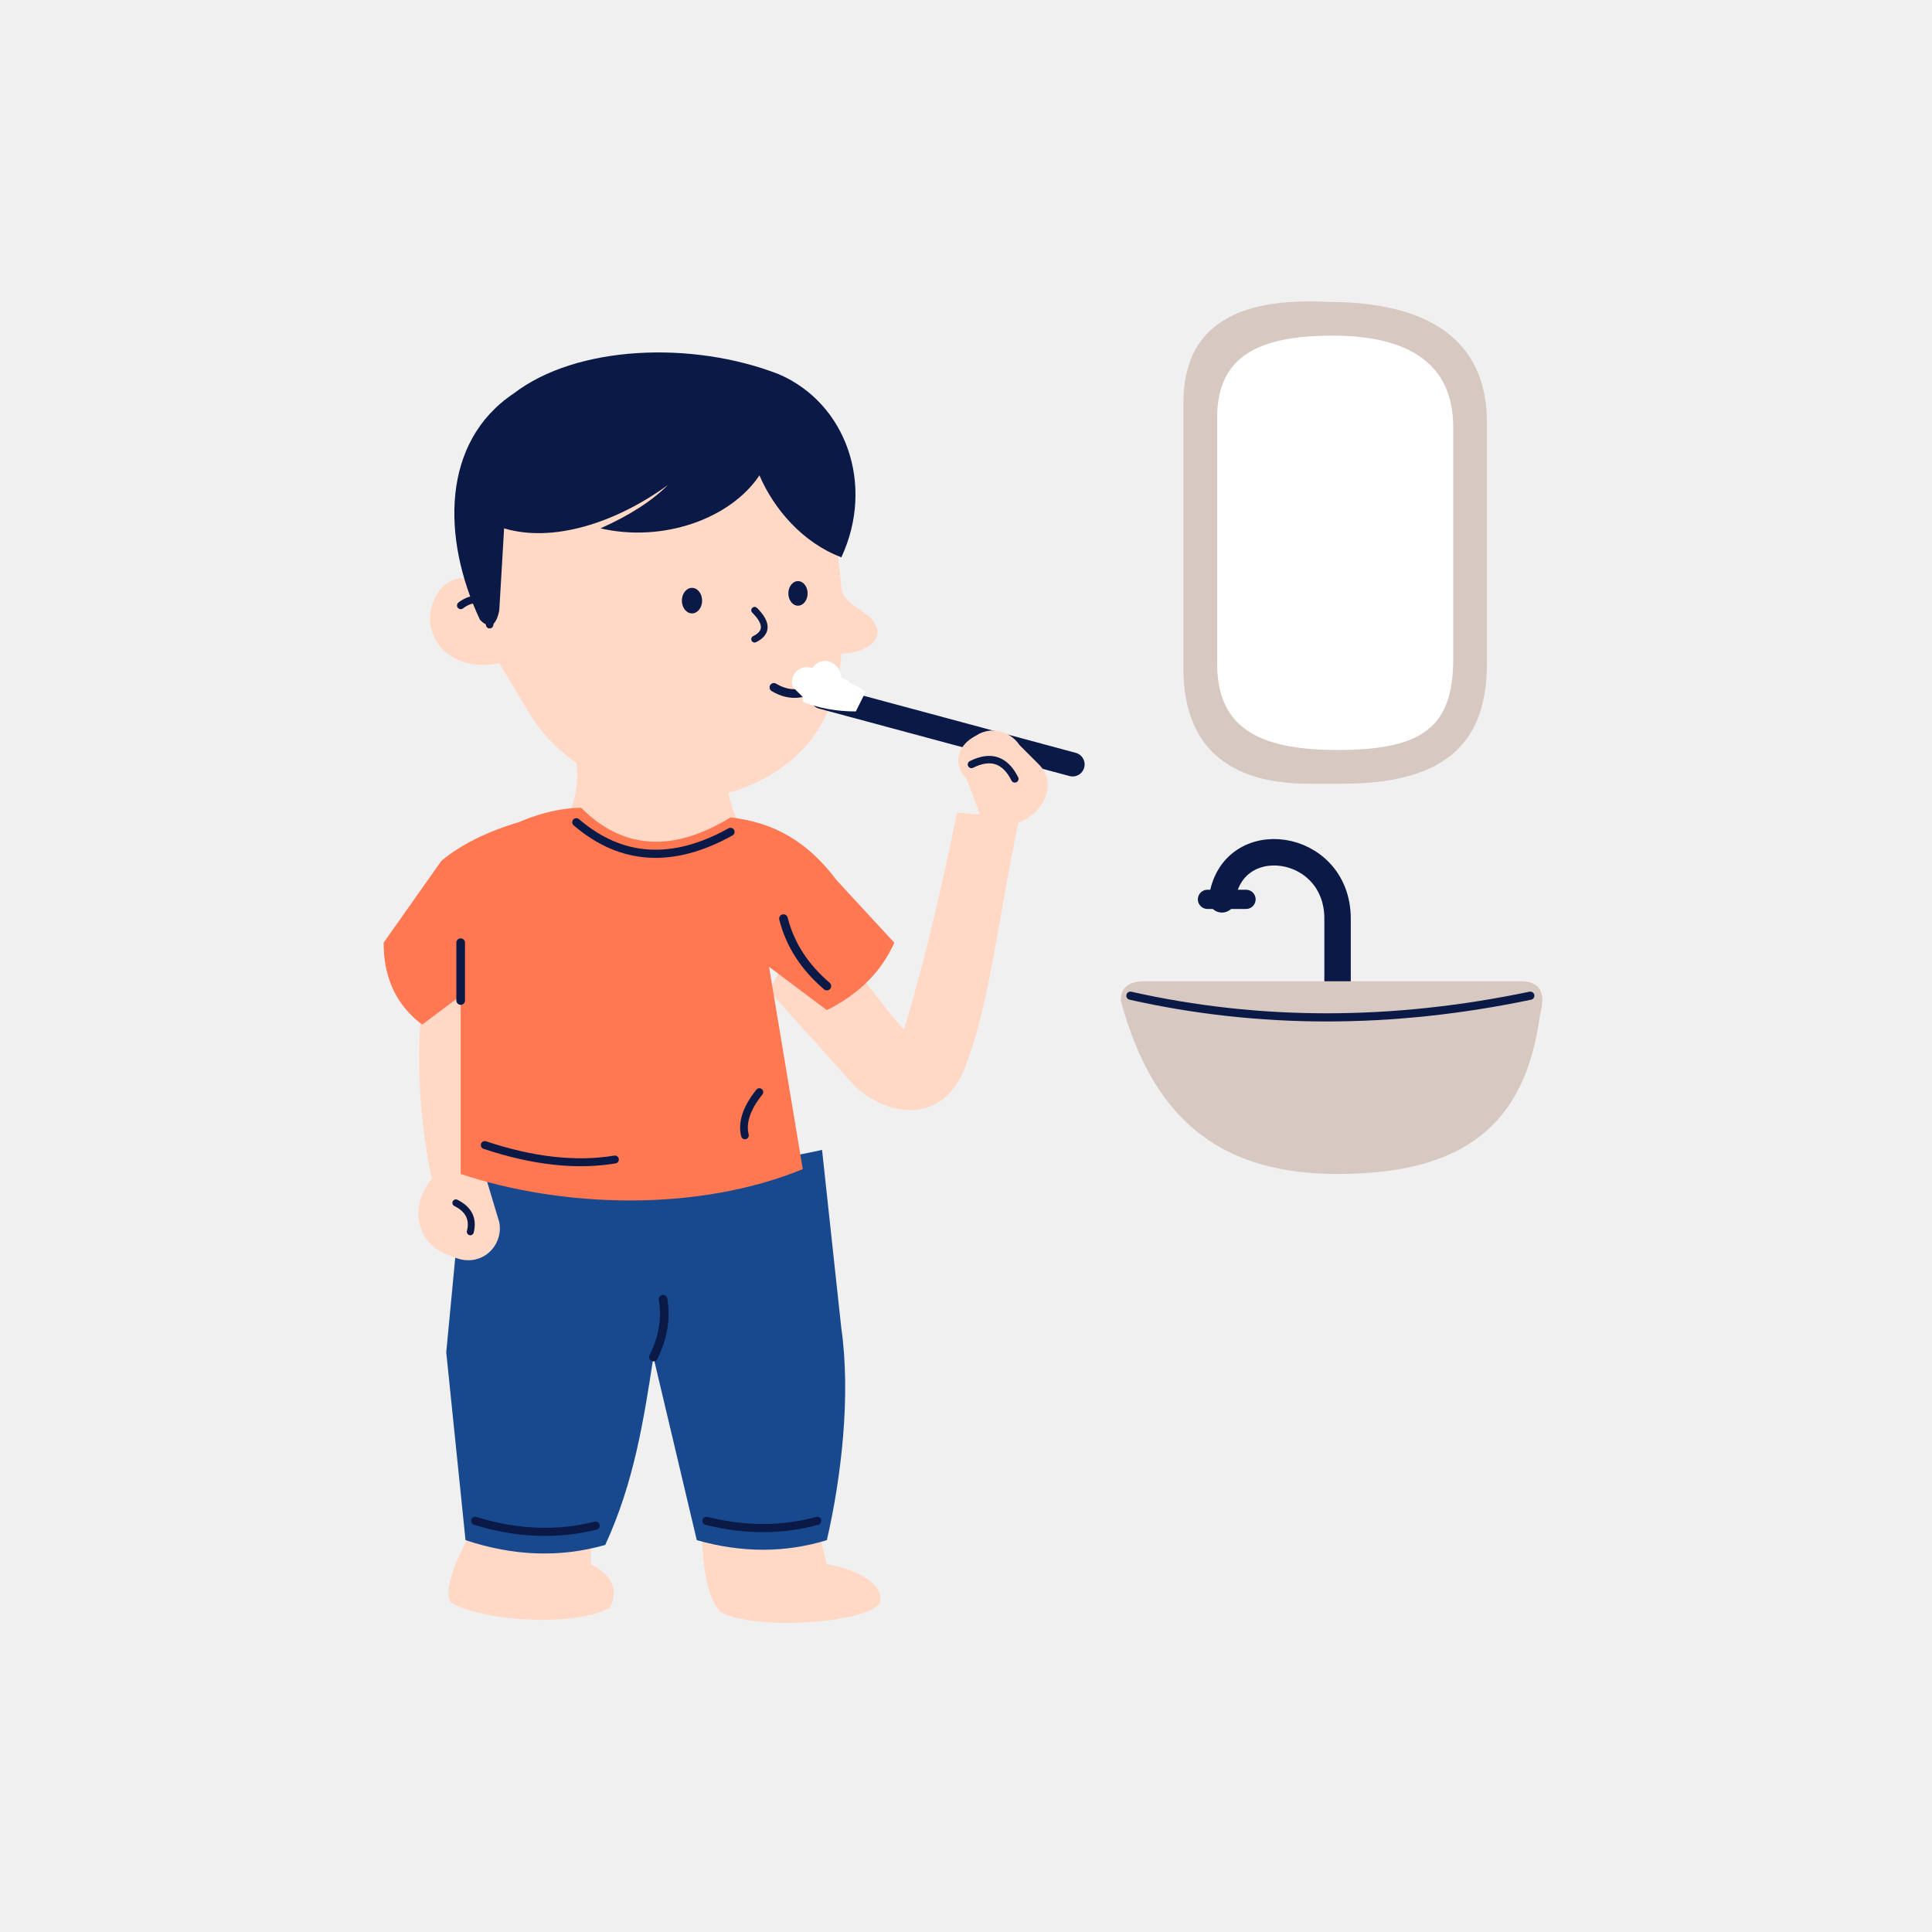
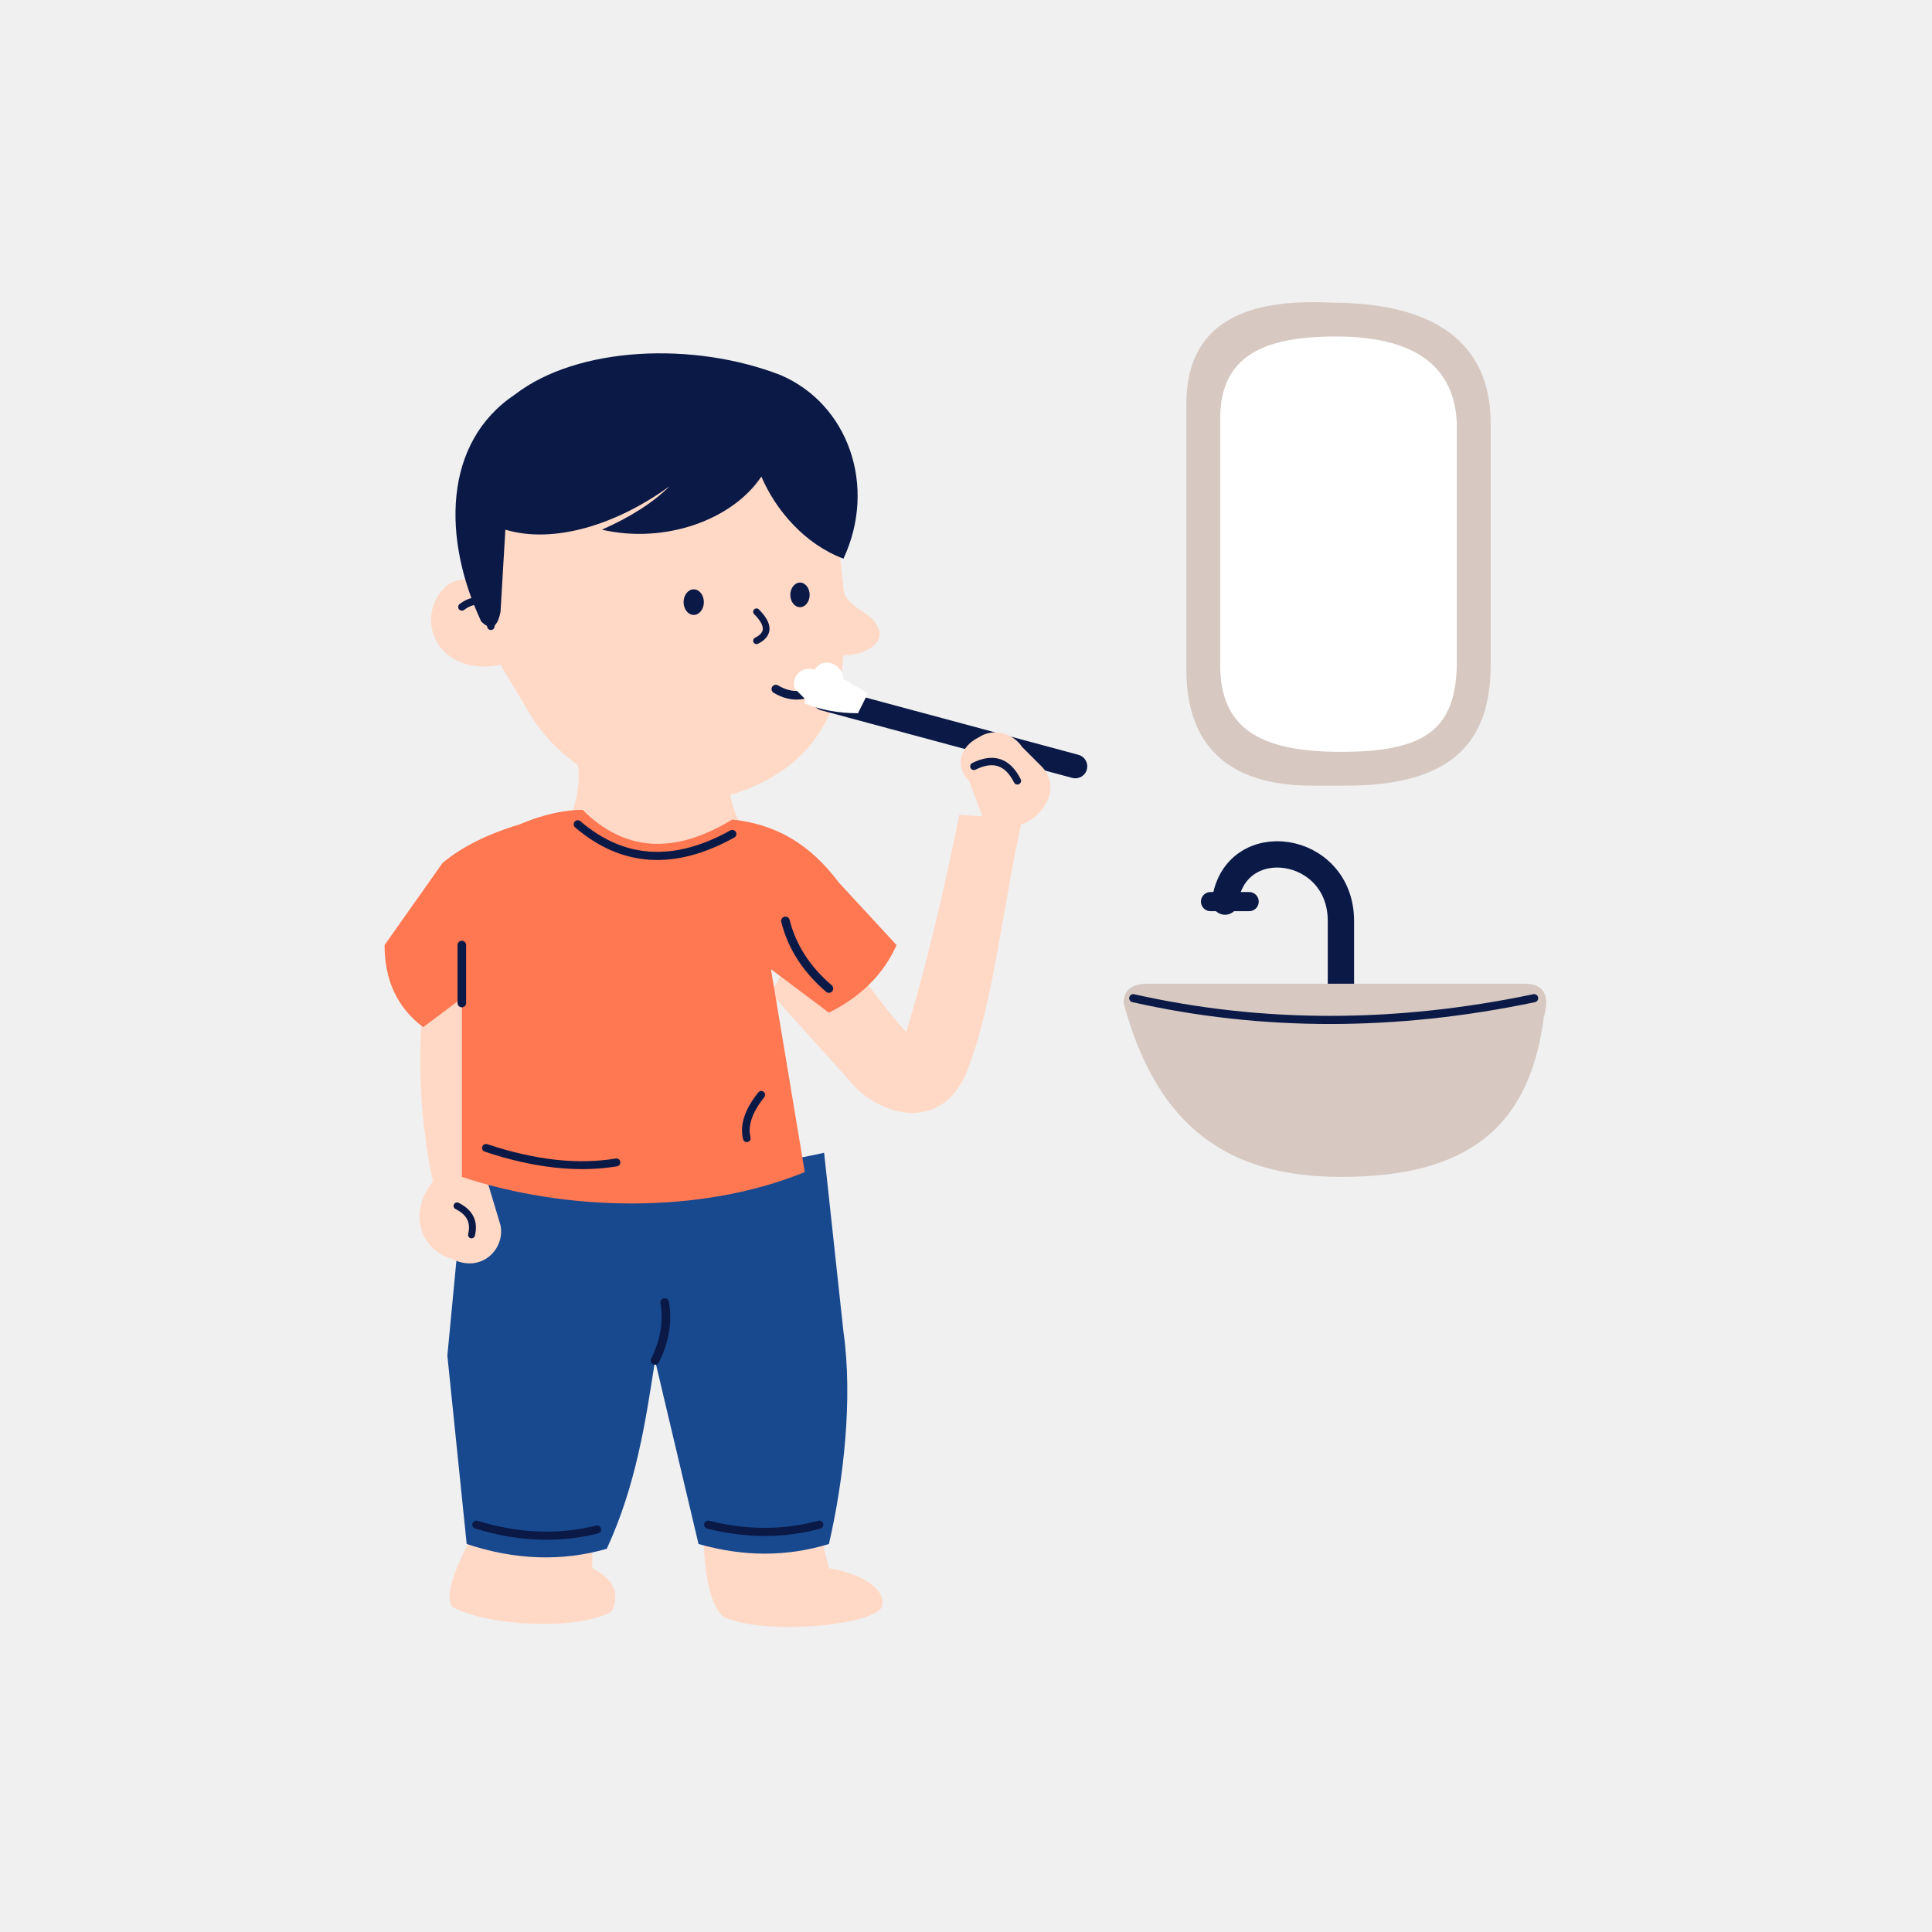
- <svg xmlns="http://www.w3.org/2000/svg" width="212" height="212" viewBox="0 0 212 212" fill="none">
-   <path d="M129.855 44.232C129.855 35.773 135.671 32.601 145.716 33.13C156.818 33.13 163.162 37.359 163.162 46.347V72.781C163.162 81.239 158.933 85.998 147.302 85.998H143.601C134.614 85.998 129.855 81.768 129.855 73.309V44.232Z" fill="#D7C9C2" />
-   <path d="M133.559 45.818C133.559 38.945 138.317 36.831 146.247 36.831C154.706 36.831 159.464 40.003 159.464 46.875V72.252C159.464 79.653 156.292 82.297 146.776 82.297C137.788 82.297 133.559 79.653 133.559 72.781V45.818Z" fill="white" />
-   <path d="M146.772 109.788V100.8C146.772 92.342 135.141 90.755 134.084 98.686" stroke-width="2.9" stroke-linecap="round" stroke-linejoin="round" stroke="#0B1946" />
-   <path d="M132.498 98.686H136.727" stroke-width="2.109" stroke-linecap="round" stroke-linejoin="round" stroke="#0B1946" />
-   <path d="M122.982 109.788C122.982 108.378 123.864 107.673 125.626 107.673H166.863C168.977 107.673 169.682 108.907 168.977 111.374C167.391 123.534 160.518 128.82 146.773 128.82C134.613 128.82 126.683 123.534 122.982 109.788Z" fill="#D7C9C2" />
-   <path d="M124.041 109.259C138.139 112.431 152.766 112.431 167.921 109.259" stroke-width="0.896" stroke-linecap="round" stroke-linejoin="round" stroke="#0B1946" />
-   <path d="M62.186 80.182C64.301 84.411 63.244 88.641 61.129 91.813C67.826 96.395 74.874 96.571 82.276 92.341C79.633 88.641 79.104 84.411 80.161 80.711L62.186 80.182Z" fill="#FFD9C6" />
-   <path d="M52.668 166.356C56.545 165.651 60.598 166.004 64.828 167.413V171.643C66.942 172.7 68 174.286 66.942 176.401C63.242 178.516 53.197 177.987 49.496 175.872C48.439 174.286 50.553 170.057 52.668 166.356Z" fill="#FFD9C6" />
-   <path d="M76.986 166.885C81.568 165.828 85.798 166.004 89.675 167.414L90.732 171.643C93.904 172.172 97.076 173.758 96.547 175.872C95.49 177.987 83.33 179.044 79.101 176.93C77.691 175.52 76.986 172.172 76.986 166.885Z" fill="#FFD9C6" />
-   <path d="M51.081 126.177C64.298 128.82 78.573 128.82 90.204 126.177L92.318 145.738C93.376 153.139 92.318 162.127 90.732 169C86.15 170.409 81.392 170.409 76.458 169L71.7 148.91C70.642 155.783 69.585 162.655 66.413 169.528C61.479 170.938 56.368 170.762 51.081 169L48.967 148.381L51.081 126.177Z" fill="#18498F" />
-   <path d="M71.701 148.91C72.758 146.795 73.111 144.681 72.758 142.566" stroke-width="0.949" stroke-linecap="round" stroke-linejoin="round" stroke="#0B1946" />
-   <path d="M52.139 166.885C56.721 168.295 61.126 168.471 65.356 167.414M77.515 166.885C81.745 167.942 85.798 167.942 89.675 166.885" stroke-width="0.896" stroke-linecap="round" stroke-linejoin="round" stroke="#0B1946" />
-   <path d="M47.38 105.03C45.266 111.902 45.794 121.947 47.38 129.349C44.737 132.521 45.794 136.75 49.495 137.808C52.667 139.394 55.311 136.75 54.782 134.107L53.196 128.82L54.782 108.73L47.38 105.03Z" fill="#FFD9C6" />
-   <path d="M88.618 100.8C93.376 105.03 97.077 110.845 99.192 112.96C101.306 106.087 103.421 97.1 105.007 89.169L111.88 89.698C109.765 99.214 108.708 109.788 106.064 116.66C103.95 123.005 98.134 123.005 93.905 119.304L84.389 108.73L88.618 100.8Z" fill="#FFD9C6" />
-   <path d="M56.897 90.227C60.597 88.641 63.241 88.641 63.77 88.641C68.351 93.223 73.814 93.575 80.159 89.698C84.916 90.227 88.617 92.341 91.789 96.571L98.133 103.444C96.724 106.616 94.257 109.083 90.732 110.845L84.388 106.087L88.089 128.291C76.458 133.05 61.655 132.521 50.553 128.82V109.259L46.323 112.431C43.504 110.316 42.094 107.321 42.094 103.444L48.438 94.456C50.553 92.694 53.372 91.284 56.897 90.227Z" fill="#FF7852" />
-   <path d="M63.24 90.227C68.174 94.456 73.814 94.809 80.158 91.284" stroke-width="0.896" stroke-linecap="round" stroke-linejoin="round" stroke="#0B1946" />
-   <path d="M50.551 103.444V109.788M85.972 100.8C86.677 103.62 88.263 106.087 90.73 108.202" stroke-width="0.949" stroke-linecap="round" stroke-linejoin="round" stroke="#0B1946" />
-   <path d="M53.195 125.648C58.482 127.41 63.24 127.939 67.47 127.234" stroke-width="0.87" stroke-linecap="round" stroke-linejoin="round" stroke="#0B1946" />
-   <path d="M83.329 119.833C81.919 121.595 81.39 123.181 81.743 124.591" stroke-width="0.844" stroke-linecap="round" stroke-linejoin="round" stroke="#0B1946" />
-   <path d="M50.023 131.992C51.433 132.697 51.962 133.754 51.609 135.164" stroke-width="0.765" stroke-linecap="round" stroke-linejoin="round" stroke="#0B1946" />
-   <path d="M52.669 56.391C53.198 45.818 61.128 40.531 72.759 41.588C84.918 41.588 91.791 48.99 91.791 59.563L92.32 64.321C92.32 66.436 95.492 66.965 96.02 68.551C97.078 70.137 94.963 71.723 92.32 71.723C91.791 80.71 85.976 85.997 77.517 87.583C70.115 88.641 61.657 84.411 57.956 78.067L54.784 72.78C49.497 73.838 46.325 70.137 47.382 66.436C48.44 63.264 51.083 62.735 52.669 64.321V56.391Z" fill="#FFD9C6" />
-   <path d="M52.672 68.022C48.443 59.035 48.443 48.461 56.373 43.175C63.246 37.888 75.934 37.359 85.45 41.06C92.852 44.232 96.024 53.219 92.323 61.15C88.094 59.563 84.921 55.863 83.335 52.162C80.163 56.92 72.762 59.563 65.889 57.977C69.061 56.568 71.528 54.982 73.291 53.219C67.475 57.449 60.602 59.563 55.316 57.977L54.787 66.965C54.434 68.727 53.73 69.08 52.672 68.022Z" fill="#0B1946" />
-   <path d="M50.555 66.436C52.669 64.85 54.255 66.436 53.727 68.551" stroke-width="0.817" stroke-linecap="round" stroke-linejoin="round" stroke="#0B1946" />
-   <path d="M75.933 67.309C76.546 67.309 77.043 66.681 77.043 65.908C77.043 65.134 76.546 64.507 75.933 64.507C75.319 64.507 74.822 65.134 74.822 65.908C74.822 66.681 75.319 67.309 75.933 67.309Z" fill="#0B1946" />
-   <path d="M87.563 66.463C88.147 66.463 88.621 65.859 88.621 65.115C88.621 64.37 88.147 63.767 87.563 63.767C86.979 63.767 86.506 64.37 86.506 65.115C86.506 65.859 86.979 66.463 87.563 66.463Z" fill="#0B1946" />
-   <path d="M82.805 66.965C84.215 68.375 84.215 69.432 82.805 70.137" stroke-width="0.738" stroke-linecap="round" stroke-linejoin="round" stroke="#0B1946" />
-   <path d="M84.918 75.424C86.68 76.481 88.442 76.305 90.205 74.895" stroke-width="0.949" stroke-linecap="round" stroke-linejoin="round" stroke="#0B1946" />
-   <path d="M90.207 76.481L117.698 83.883" stroke-width="2.636" stroke-linecap="round" stroke-linejoin="round" stroke="#0B1946" />
-   <path d="M88.094 74.895C89.68 73.309 93.909 74.895 94.966 75.953L93.909 78.067C91.794 78.067 89.856 77.715 88.094 77.01V74.895Z" fill="white" />
-   <path d="M106.067 85.469C104.481 83.883 105.009 81.768 107.124 80.711C108.71 79.653 110.825 80.182 111.882 81.768L113.997 83.883C116.112 85.998 114.526 89.17 111.882 90.227L107.653 89.698L106.067 85.469Z" fill="#FFD9C6" />
-   <path d="M106.598 83.883C108.712 82.825 110.298 83.354 111.356 85.469" stroke-width="0.817" stroke-linecap="round" stroke-linejoin="round" stroke="#0B1946" />
-   <path d="M87.034 75.424C86.505 74.367 87.563 72.781 89.149 73.309C90.206 71.723 92.321 72.781 92.321 74.367C94.436 74.895 93.378 77.539 91.263 77.539L88.62 77.01L87.034 75.424Z" fill="white" />
+ <svg xmlns="http://www.w3.org/2000/svg" width="213" height="213" viewBox="0 0 213 213" fill="none">
+   <path d="M130.796 44.552C130.796 36.032 136.654 32.837 146.771 33.369C157.954 33.369 164.344 37.629 164.344 46.682V73.307C164.344 81.827 160.084 86.619 148.369 86.619H144.641C135.589 86.619 130.796 82.359 130.796 73.839V44.552Z" fill="#D7C9C2" />
+   <path d="M134.526 46.149C134.526 39.227 139.318 37.097 147.306 37.097C155.826 37.097 160.618 40.292 160.618 47.214V72.774C160.618 80.229 157.423 82.892 147.838 82.892C138.786 82.892 134.526 80.229 134.526 73.307V46.149Z" fill="white" />
+   <path d="M147.834 110.582V101.529C147.834 93.009 136.119 91.412 135.054 99.399" stroke-width="2.9" stroke-linecap="round" stroke-linejoin="round" stroke="#0B1946" />
+   <path d="M133.457 99.4H137.717" stroke-width="2.109" stroke-linecap="round" stroke-linejoin="round" stroke="#0B1946" />
+   <path d="M123.874 110.582C123.874 109.162 124.761 108.452 126.536 108.452H168.071C170.201 108.452 170.911 109.694 170.201 112.179C168.604 124.427 161.681 129.752 147.836 129.752C135.589 129.752 127.601 124.427 123.874 110.582Z" fill="#D7C9C2" />
+   <path d="M124.939 110.049C139.139 113.244 153.871 113.244 169.136 110.049" stroke-width="0.896" stroke-linecap="round" stroke-linejoin="round" stroke="#0B1946" />
+   <path d="M62.634 80.762C64.764 85.022 63.699 89.282 61.569 92.477C68.314 97.092 75.414 97.269 82.869 93.009C80.207 89.282 79.674 85.022 80.739 81.294L62.634 80.762Z" fill="#FFD9C6" />
+   <path d="M53.048 167.559C56.953 166.849 61.036 167.204 65.296 168.624V172.884C67.426 173.949 68.491 175.547 67.426 177.677C63.698 179.807 53.581 179.274 49.853 177.144C48.788 175.547 50.918 171.287 53.048 167.559Z" fill="#FFD9C6" />
+   <path d="M77.543 168.092C82.158 167.027 86.418 167.204 90.323 168.624L91.388 172.884C94.583 173.417 97.778 175.014 97.245 177.144C96.18 179.274 83.933 180.339 79.673 178.209C78.253 176.789 77.543 173.417 77.543 168.092Z" fill="#FFD9C6" />
+   <path d="M51.451 127.089C64.763 129.752 79.141 129.752 90.856 127.089L92.986 146.792C94.051 154.247 92.986 163.299 91.388 170.222C86.773 171.642 81.981 171.642 77.011 170.222L72.218 149.987C71.153 156.909 70.088 163.832 66.893 170.754C61.923 172.174 56.776 171.997 51.451 170.222L49.321 149.454L51.451 127.089Z" fill="#18498F" />
+   <path d="M72.22 149.987C73.285 147.857 73.64 145.727 73.285 143.597" stroke-width="0.949" stroke-linecap="round" stroke-linejoin="round" stroke="#0B1946" />
+   <path d="M52.516 168.092C57.131 169.512 61.568 169.689 65.828 168.624M78.076 168.092C82.336 169.157 86.418 169.157 90.323 168.092" stroke-width="0.896" stroke-linecap="round" stroke-linejoin="round" stroke="#0B1946" />
+   <path d="M47.723 105.789C45.593 112.712 46.126 122.829 47.723 130.284C45.061 133.479 46.126 137.739 49.853 138.804C53.048 140.402 55.711 137.739 55.178 135.077L53.581 129.752L55.178 109.517L47.723 105.789Z" fill="#FFD9C6" />
+   <path d="M89.258 101.529C94.051 105.789 97.778 111.647 99.908 113.777C102.038 106.854 104.168 97.802 105.766 89.814L112.688 90.347C110.558 99.932 109.493 110.582 106.831 117.504C104.701 123.894 98.843 123.894 94.583 120.167L84.998 109.517L89.258 101.529Z" fill="#FFD9C6" />
+   <path d="M57.308 90.879C61.036 89.282 63.698 89.282 64.231 89.282C68.846 93.897 74.348 94.252 80.738 90.347C85.531 90.879 89.258 93.009 92.453 97.269L98.843 104.192C97.423 107.387 94.938 109.872 91.388 111.647L84.998 106.854L88.726 129.219C77.011 134.012 62.101 133.479 50.918 129.752V110.049L46.658 113.244C43.818 111.114 42.398 108.097 42.398 104.192L48.788 95.139C50.918 93.364 53.758 91.944 57.308 90.879Z" fill="#FF7852" />
+   <path d="M63.698 90.879C68.668 95.139 74.348 95.494 80.738 91.944" stroke-width="0.896" stroke-linecap="round" stroke-linejoin="round" stroke="#0B1946" />
+   <path d="M50.916 104.192V110.582M86.594 101.529C87.304 104.369 88.901 106.854 91.386 108.984" stroke-width="0.949" stroke-linecap="round" stroke-linejoin="round" stroke="#0B1946" />
+   <path d="M53.581 126.557C58.906 128.332 63.698 128.864 67.958 128.154" stroke-width="0.87" stroke-linecap="round" stroke-linejoin="round" stroke="#0B1946" />
+   <path d="M83.932 120.699C82.512 122.474 81.979 124.072 82.334 125.492" stroke-width="0.844" stroke-linecap="round" stroke-linejoin="round" stroke="#0B1946" />
+   <path d="M50.386 132.947C51.806 133.657 52.338 134.722 51.983 136.142" stroke-width="0.765" stroke-linecap="round" stroke-linejoin="round" stroke="#0B1946" />
+   <path d="M53.051 56.799C53.584 46.149 61.571 40.824 73.286 41.889C85.534 41.889 92.456 49.344 92.456 59.994L92.989 64.787C92.989 66.917 96.184 67.449 96.716 69.047C97.781 70.644 95.651 72.242 92.989 72.242C92.456 81.294 86.599 86.619 78.079 88.217C70.624 89.282 62.104 85.022 58.376 78.632L55.181 73.307C49.856 74.372 46.661 70.644 47.726 66.917C48.791 63.722 51.454 63.189 53.051 64.787V56.799Z" fill="#FFD9C6" />
+   <path d="M53.053 68.514C48.793 59.462 48.793 48.812 56.78 43.487C63.703 38.162 76.483 37.629 86.068 41.357C93.523 44.552 96.718 53.604 92.99 61.592C88.73 59.994 85.535 56.267 83.938 52.539C80.743 57.332 73.288 59.994 66.365 58.397C69.56 56.977 72.045 55.379 73.82 53.604C67.963 57.864 61.04 59.994 55.715 58.397L55.183 67.449C54.828 69.224 54.118 69.579 53.053 68.514Z" fill="#0B1946" />
+   <path d="M50.921 66.917C53.051 65.319 54.648 66.917 54.116 69.047" stroke-width="0.817" stroke-linecap="round" stroke-linejoin="round" stroke="#0B1946" />
+   <path d="M76.482 67.795C77.1 67.795 77.6 67.164 77.6 66.384C77.6 65.605 77.1 64.973 76.482 64.973C75.865 64.973 75.364 65.605 75.364 66.384C75.364 67.164 75.865 67.795 76.482 67.795Z" fill="#0B1946" />
+   <path d="M88.198 66.943C88.786 66.943 89.263 66.335 89.263 65.585C89.263 64.836 88.786 64.228 88.198 64.228C87.61 64.228 87.133 64.836 87.133 65.585C87.133 66.335 87.61 66.943 88.198 66.943Z" fill="#0B1946" />
+   <path d="M83.403 67.449C84.823 68.869 84.823 69.934 83.403 70.644" stroke-width="0.738" stroke-linecap="round" stroke-linejoin="round" stroke="#0B1946" />
+   <path d="M85.533 75.969C87.308 77.034 89.083 76.857 90.858 75.437" stroke-width="0.949" stroke-linecap="round" stroke-linejoin="round" stroke="#0B1946" />
+   <path d="M90.861 77.034L118.551 84.489" stroke-width="2.636" stroke-linecap="round" stroke-linejoin="round" stroke="#0B1946" />
+   <path d="M88.731 75.437C90.328 73.84 94.588 75.437 95.653 76.502L94.588 78.632C92.458 78.632 90.505 78.277 88.731 77.567V75.437Z" fill="white" />
+   <path d="M106.835 86.087C105.237 84.489 105.77 82.359 107.9 81.294C109.497 80.229 111.627 80.762 112.692 82.359L114.822 84.489C116.952 86.619 115.355 89.814 112.692 90.879L108.432 90.347L106.835 86.087Z" fill="#FFD9C6" />
+   <path d="M107.37 84.489C109.5 83.424 111.098 83.957 112.163 86.087" stroke-width="0.817" stroke-linecap="round" stroke-linejoin="round" stroke="#0B1946" />
+   <path d="M87.665 75.969C87.132 74.904 88.197 73.307 89.795 73.839C90.86 72.242 92.99 73.307 92.99 74.904C95.12 75.437 94.055 78.099 91.925 78.099L89.262 77.567L87.665 75.969Z" fill="white" />
</svg>
